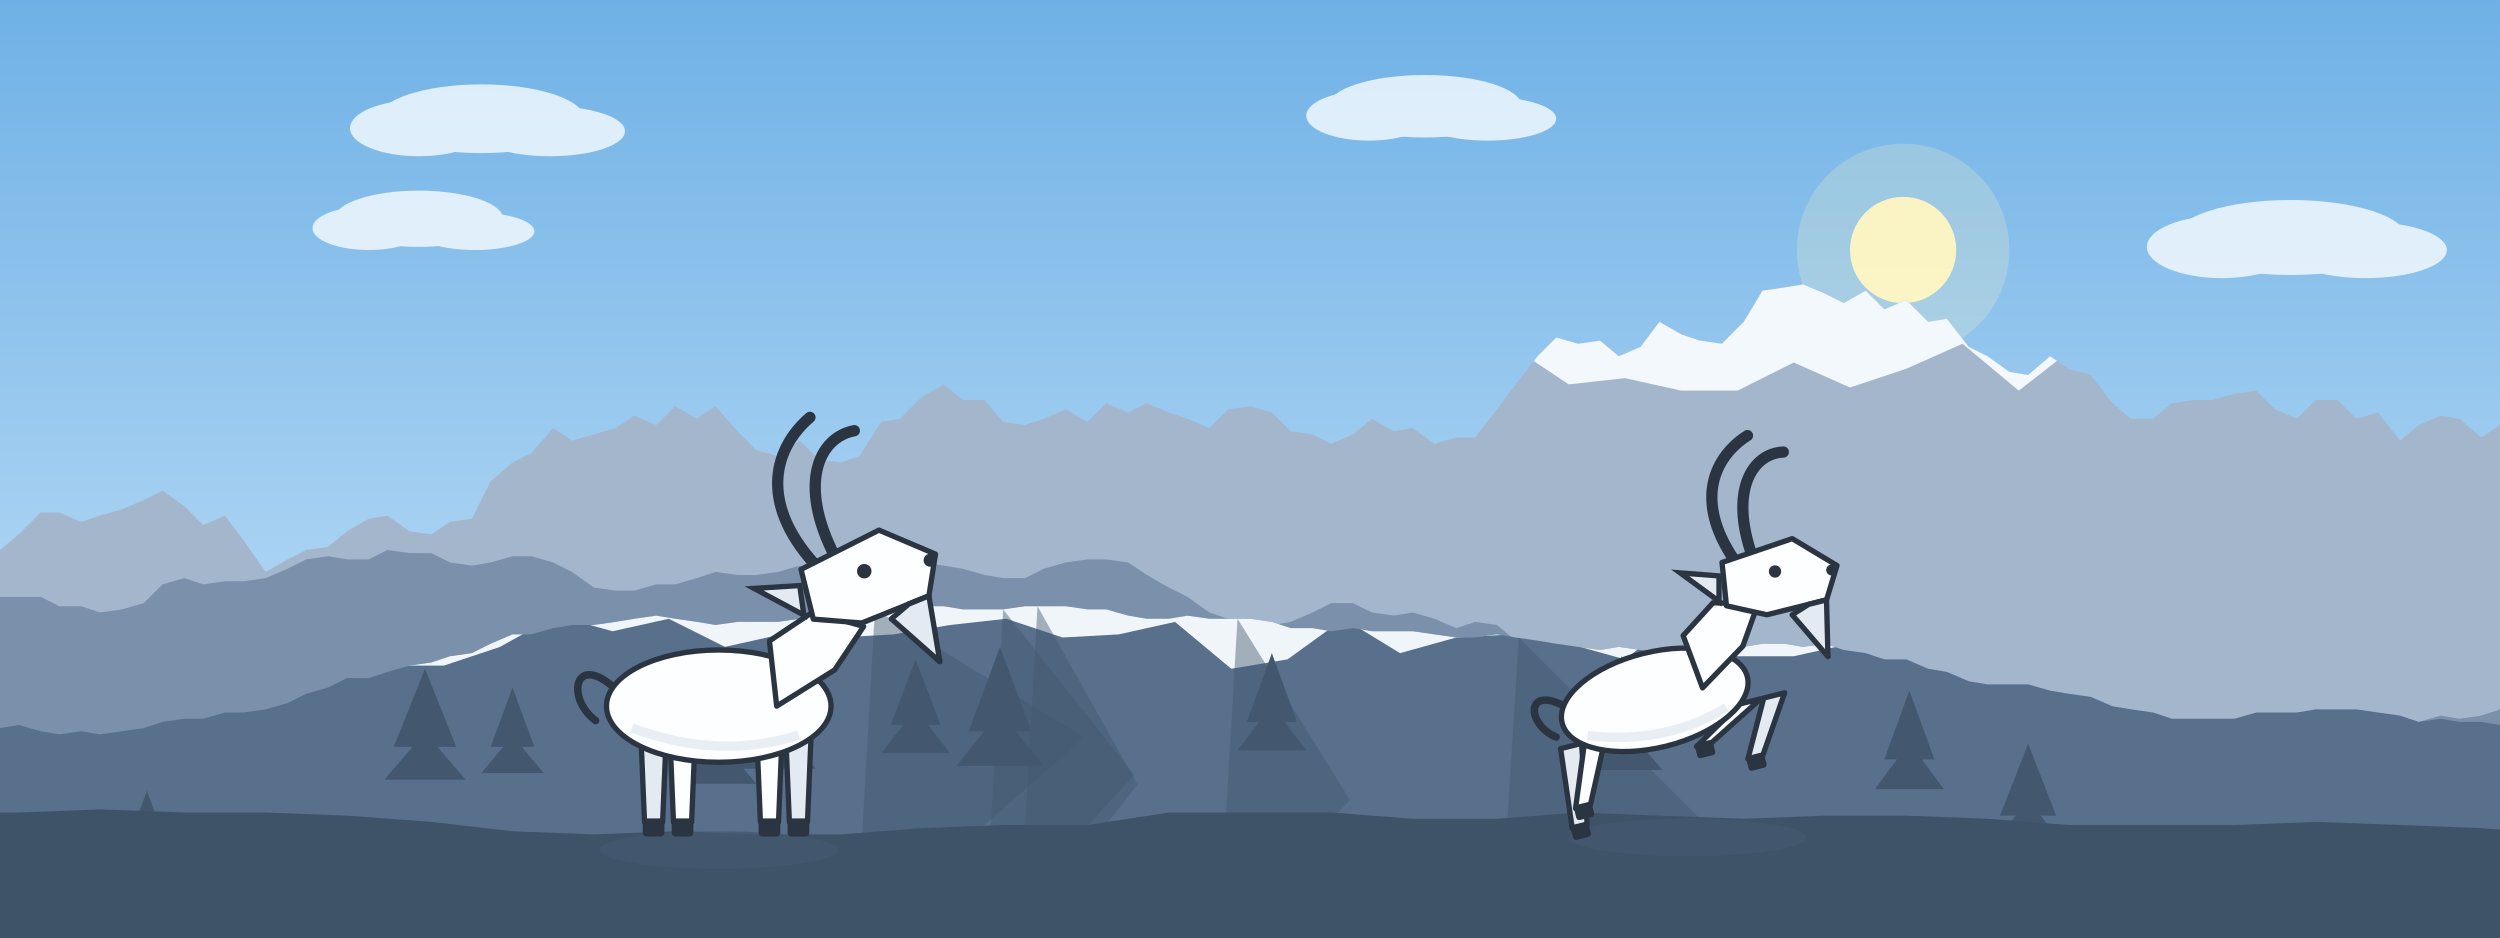
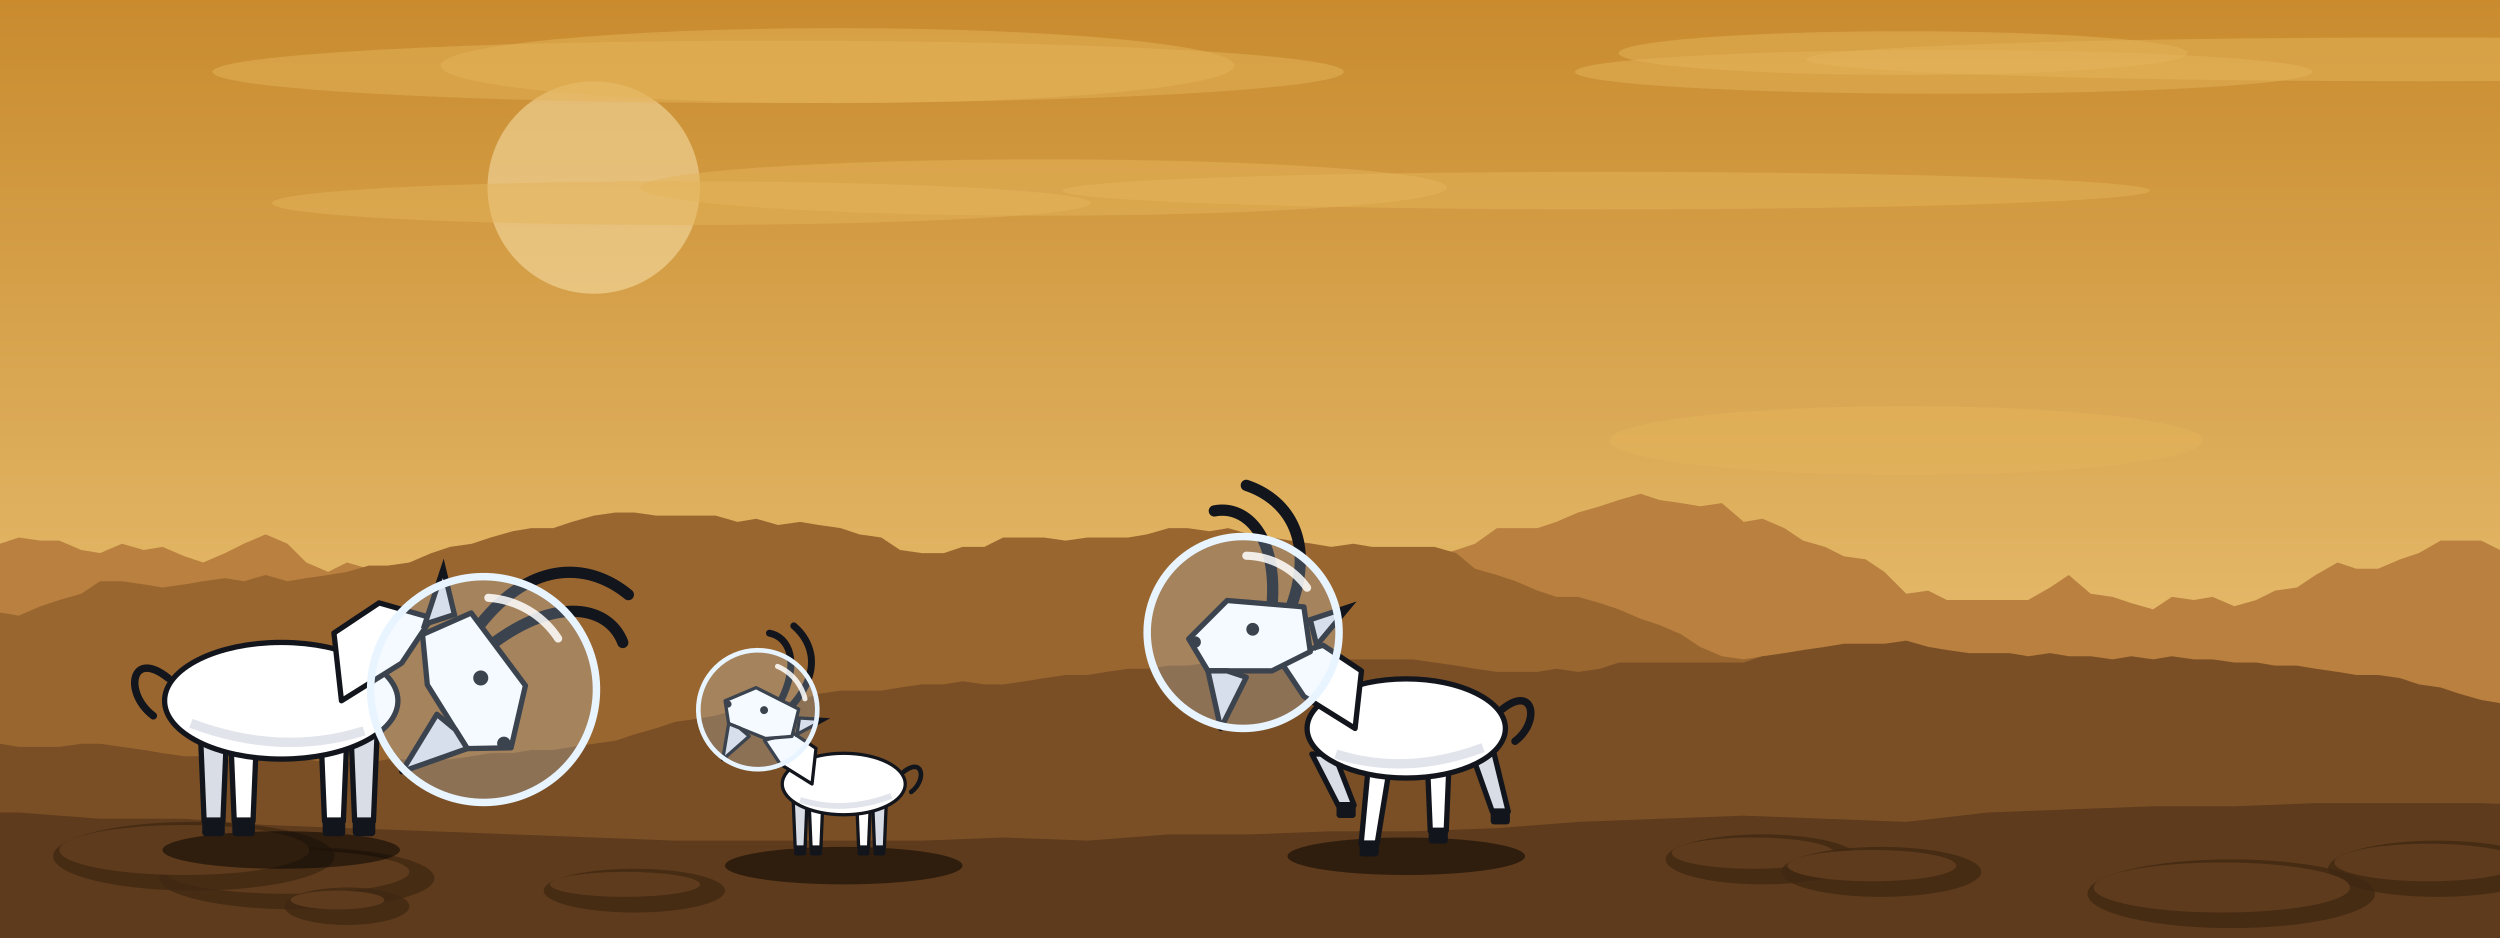
<svg xmlns="http://www.w3.org/2000/svg" viewBox="0 0 800 300" role="img" aria-labelledby="t31">
  <defs>
    <linearGradient id="g31" x1="0" y1="0" x2="0" y2="1">
-       <stop offset="0" stop-color="#6fb1e6" />
-       <stop offset="1" stop-color="#cfe8fa" />
+       <stop offset="0" stop-color="#c98b2e" />
+       <stop offset="1" stop-color="#f1cf86" />
    </linearGradient>
  </defs>
  <rect width="800" height="300" fill="url(#g31)" />
-   <circle cx="609" cy="80" r="17" fill="#fff7c2" opacity=".95" />
-   <circle cx="609" cy="80" r="34" fill="#fff7c2" opacity=".22" />
-   <g fill="#f7fbff" opacity="0.8">
-     <ellipse cx="733" cy="76" rx="37" ry="12" />
-     <ellipse cx="711" cy="79" rx="24" ry="10" />
-     <ellipse cx="757" cy="80" rx="26" ry="9" />
-   </g>
-   <g fill="#f7fbff" opacity="0.8">
-     <ellipse cx="134" cy="70" rx="27" ry="9" />
-     <ellipse cx="118" cy="73" rx="18" ry="7" />
-     <ellipse cx="152" cy="74" rx="19" ry="6" />
-   </g>
-   <g fill="#f7fbff" opacity="0.8">
-     <ellipse cx="154" cy="38" rx="33" ry="11" />
-     <ellipse cx="134" cy="41" rx="22" ry="9" />
-     <ellipse cx="176" cy="42" rx="24" ry="8" />
-   </g>
-   <g fill="#f7fbff" opacity="0.8">
-     <ellipse cx="456" cy="34" rx="31" ry="10" />
-     <ellipse cx="438" cy="37" rx="20" ry="8" />
-     <ellipse cx="476" cy="38" rx="22" ry="7" />
-   </g>
-   <path d="M-20,180 L-13,174 L-7,174 L-0,176 L6,171 L13,164 L19,164 L26,167 L32,165 L39,163 L46,160 L52,157 L59,162 L65,168 L72,165 L78,173 L85,183 L92,179 L98,176 L105,175 L111,170 L118,166 L124,165 L131,170 L138,171 L144,167 L151,166 L157,154 L164,148 L170,145 L177,137 L183,141 L190,139 L197,137 L203,133 L210,136 L216,130 L223,134 L229,130 L236,138 L242,144 L249,146 L256,141 L262,147 L269,148 L275,146 L282,135 L288,134 L295,127 L302,123 L308,128 L315,128 L321,135 L328,136 L334,134 L341,131 L348,135 L354,129 L361,132 L367,129 L374,132 L380,134 L387,137 L393,131 L400,130 L407,132 L413,138 L420,139 L426,142 L433,139 L439,134 L446,138 L452,137 L459,142 L466,140 L472,140 L479,131 L485,123 L492,114 L498,108 L505,110 L512,109 L518,114 L525,111 L531,103 L538,107 L544,109 L551,110 L558,103 L564,93 L571,92 L577,91 L584,94 L590,97 L597,93 L603,99 L610,96 L617,103 L623,102 L630,111 L636,114 L643,119 L649,120 L656,114 L662,118 L669,120 L676,129 L682,134 L689,134 L695,129 L702,128 L708,128 L715,126 L722,125 L728,131 L735,134 L741,128 L748,128 L754,134 L761,132 L768,141 L774,136 L781,133 L787,134 L794,140 L800,136 L807,138 L813,144 L820,143 L820,305 L-20,305 Z" fill="#a3b6cc" />
-   <clipPath id="c31118">
-     <path d="M-20,-5 L820,-5 L826,118 L808,110 L790,118 L772,117 L754,117 L736,126 L718,112 L700,121 L682,109 L664,111 L646,125 L628,110 L610,118 L592,124 L574,116 L556,125 L538,125 L520,121 L502,123 L484,111 L466,125 L448,112 L430,122 L412,122 L394,119 L376,127 L358,114 L340,126 L322,119 L304,111 L286,125 L268,121 L250,125 L232,121 L214,118 L196,121 L178,109 L160,119 L142,125 L124,122 L106,123 L88,123 L70,114 L52,109 L34,123 L16,123 L-2,118 L-20,111 Z" />
-   </clipPath>
-   <path d="M-20,180 L-13,174 L-7,174 L-0,176 L6,171 L13,164 L19,164 L26,167 L32,165 L39,163 L46,160 L52,157 L59,162 L65,168 L72,165 L78,173 L85,183 L92,179 L98,176 L105,175 L111,170 L118,166 L124,165 L131,170 L138,171 L144,167 L151,166 L157,154 L164,148 L170,145 L177,137 L183,141 L190,139 L197,137 L203,133 L210,136 L216,130 L223,134 L229,130 L236,138 L242,144 L249,146 L256,141 L262,147 L269,148 L275,146 L282,135 L288,134 L295,127 L302,123 L308,128 L315,128 L321,135 L328,136 L334,134 L341,131 L348,135 L354,129 L361,132 L367,129 L374,132 L380,134 L387,137 L393,131 L400,130 L407,132 L413,138 L420,139 L426,142 L433,139 L439,134 L446,138 L452,137 L459,142 L466,140 L472,140 L479,131 L485,123 L492,114 L498,108 L505,110 L512,109 L518,114 L525,111 L531,103 L538,107 L544,109 L551,110 L558,103 L564,93 L571,92 L577,91 L584,94 L590,97 L597,93 L603,99 L610,96 L617,103 L623,102 L630,111 L636,114 L643,119 L649,120 L656,114 L662,118 L669,120 L676,129 L682,134 L689,134 L695,129 L702,128 L708,128 L715,126 L722,125 L728,131 L735,134 L741,128 L748,128 L754,134 L761,132 L768,141 L774,136 L781,133 L787,134 L794,140 L800,136 L807,138 L813,144 L820,143 L820,305 L-20,305 Z" fill="#f7fbff" clip-path="url(#c31118)" opacity=".96" />
-   <path d="M-20,186 L-13,188 L-7,188 L-0,191 L6,191 L13,191 L19,194 L26,194 L32,196 L39,195 L46,193 L52,187 L59,185 L65,187 L72,186 L78,186 L85,185 L92,182 L98,179 L105,178 L111,179 L118,179 L124,176 L131,177 L138,177 L144,180 L151,181 L157,180 L164,178 L170,178 L177,180 L183,183 L190,188 L197,189 L203,189 L210,187 L216,187 L223,185 L229,183 L236,184 L242,184 L249,183 L256,181 L262,184 L269,184 L275,186 L282,186 L288,184 L295,180 L302,181 L308,182 L315,184 L321,185 L328,185 L334,182 L341,180 L348,179 L354,179 L361,180 L367,184 L374,188 L380,191 L387,196 L393,198 L400,199 L407,200 L413,199 L420,196 L426,193 L433,193 L439,196 L446,197 L452,196 L459,198 L466,201 L472,199 L479,200 L485,205 L492,209 L498,214 L505,215 L512,216 L518,218 L525,223 L531,228 L538,228 L544,227 L551,230 L558,229 L564,230 L571,233 L577,232 L584,235 L590,233 L597,231 L603,233 L610,233 L617,233 L623,231 L630,231 L636,232 L643,230 L649,230 L656,230 L662,232 L669,231 L676,234 L682,235 L689,234 L695,236 L702,237 L708,239 L715,236 L722,235 L728,236 L735,234 L741,232 L748,231 L754,233 L761,234 L768,233 L774,231 L781,229 L787,230 L794,229 L800,227 L807,226 L813,228 L820,227 L820,305 L-20,305 Z" fill="#7a90ab" />
-   <clipPath id="c31155">
-     <path d="M-20,-5 L820,-5 L826,150 L808,148 L790,156 L772,157 L754,162 L736,148 L718,155 L700,150 L682,155 L664,150 L646,162 L628,160 L610,159 L592,162 L574,163 L556,157 L538,152 L520,148 L502,161 L484,147 L466,152 L448,156 L430,151 L412,153 L394,153 L376,149 L358,160 L340,163 L322,153 L304,152 L286,153 L268,151 L250,158 L232,154 L214,155 L196,160 L178,154 L160,150 L142,155 L124,151 L106,151 L88,152 L70,158 L52,147 L34,163 L16,153 L-2,151 L-20,150 Z" />
-   </clipPath>
-   <path d="M-20,186 L-13,188 L-7,188 L-0,191 L6,191 L13,191 L19,194 L26,194 L32,196 L39,195 L46,193 L52,187 L59,185 L65,187 L72,186 L78,186 L85,185 L92,182 L98,179 L105,178 L111,179 L118,179 L124,176 L131,177 L138,177 L144,180 L151,181 L157,180 L164,178 L170,178 L177,180 L183,183 L190,188 L197,189 L203,189 L210,187 L216,187 L223,185 L229,183 L236,184 L242,184 L249,183 L256,181 L262,184 L269,184 L275,186 L282,186 L288,184 L295,180 L302,181 L308,182 L315,184 L321,185 L328,185 L334,182 L341,180 L348,179 L354,179 L361,180 L367,184 L374,188 L380,191 L387,196 L393,198 L400,199 L407,200 L413,199 L420,196 L426,193 L433,193 L439,196 L446,197 L452,196 L459,198 L466,201 L472,199 L479,200 L485,205 L492,209 L498,214 L505,215 L512,216 L518,218 L525,223 L531,228 L538,228 L544,227 L551,230 L558,229 L564,230 L571,233 L577,232 L584,235 L590,233 L597,231 L603,233 L610,233 L617,233 L623,231 L630,231 L636,232 L643,230 L649,230 L656,230 L662,232 L669,231 L676,234 L682,235 L689,234 L695,236 L702,237 L708,239 L715,236 L722,235 L728,236 L735,234 L741,232 L748,231 L754,233 L761,234 L768,233 L774,231 L781,229 L787,230 L794,229 L800,227 L807,226 L813,228 L820,227 L820,305 L-20,305 Z" fill="#f7fbff" clip-path="url(#c31155)" opacity=".96" />
-   <path d="M-20,234 L-13,234 L-7,233 L-0,233 L6,232 L13,234 L19,235 L26,234 L32,235 L39,234 L46,233 L52,231 L59,230 L65,230 L72,228 L78,228 L85,227 L92,225 L98,222 L105,220 L111,217 L118,217 L124,215 L131,213 L138,212 L144,210 L151,209 L157,206 L164,203 L170,203 L177,201 L183,200 L190,200 L197,199 L203,198 L210,197 L216,198 L223,199 L229,200 L236,199 L242,199 L249,199 L256,198 L262,198 L269,196 L275,196 L282,195 L288,194 L295,194 L302,194 L308,195 L315,195 L321,195 L328,194 L334,194 L341,194 L348,195 L354,195 L361,197 L367,198 L374,198 L380,197 L387,198 L393,198 L400,198 L407,199 L413,201 L420,201 L426,202 L433,201 L439,202 L446,202 L452,202 L459,203 L466,204 L472,204 L479,203 L485,204 L492,205 L498,206 L505,207 L512,208 L518,207 L525,208 L531,209 L538,208 L544,207 L551,207 L558,207 L564,206 L571,206 L577,207 L584,206 L590,208 L597,209 L603,211 L610,211 L617,214 L623,215 L630,218 L636,219 L643,219 L649,219 L656,221 L662,222 L669,223 L676,226 L682,227 L689,228 L695,230 L702,230 L708,230 L715,230 L722,228 L728,228 L735,228 L741,227 L748,227 L754,227 L761,228 L768,229 L774,231 L781,230 L787,231 L794,231 L800,232 L807,232 L813,233 L820,233 L820,305 L-20,305 Z" fill="#58708c" />
-   <clipPath id="c31205">
-     <path d="M-20,-5 L820,-5 L826,212 L808,202 L790,208 L772,201 L754,213 L736,204 L718,205 L700,207 L682,210 L664,200 L646,203 L628,206 L610,204 L592,206 L574,210 L556,210 L538,197 L520,211 L502,206 L484,203 L466,204 L448,209 L430,198 L412,211 L394,214 L376,199 L358,203 L340,204 L322,198 L304,200 L286,203 L268,204 L250,203 L232,207 L214,198 L196,202 L178,197 L160,207 L142,213 L124,213 L106,208 L88,206 L70,198 L52,213 L34,199 L16,212 L-2,204 L-20,197 Z" />
-   </clipPath>
-   <path d="M-20,234 L-13,234 L-7,233 L-0,233 L6,232 L13,234 L19,235 L26,234 L32,235 L39,234 L46,233 L52,231 L59,230 L65,230 L72,228 L78,228 L85,227 L92,225 L98,222 L105,220 L111,217 L118,217 L124,215 L131,213 L138,212 L144,210 L151,209 L157,206 L164,203 L170,203 L177,201 L183,200 L190,200 L197,199 L203,198 L210,197 L216,198 L223,199 L229,200 L236,199 L242,199 L249,199 L256,198 L262,198 L269,196 L275,196 L282,195 L288,194 L295,194 L302,194 L308,195 L315,195 L321,195 L328,194 L334,194 L341,194 L348,195 L354,195 L361,197 L367,198 L374,198 L380,197 L387,198 L393,198 L400,198 L407,199 L413,201 L420,201 L426,202 L433,201 L439,202 L446,202 L452,202 L459,203 L466,204 L472,204 L479,203 L485,204 L492,205 L498,206 L505,207 L512,208 L518,207 L525,208 L531,209 L538,208 L544,207 L551,207 L558,207 L564,206 L571,206 L577,207 L584,206 L590,208 L597,209 L603,211 L610,211 L617,214 L623,215 L630,218 L636,219 L643,219 L649,219 L656,221 L662,222 L669,223 L676,226 L682,227 L689,228 L695,230 L702,230 L708,230 L715,230 L722,228 L728,228 L735,228 L741,227 L748,227 L754,227 L761,228 L768,229 L774,231 L781,230 L787,231 L794,231 L800,232 L807,232 L813,233 L820,233 L820,305 L-20,305 Z" fill="#f7fbff" clip-path="url(#c31205)" opacity=".96" />
-   <polygon points="321,195 363,248 315,300" fill="#43586f" opacity=".45" />
-   <polygon points="486,204 552,270 480,300" fill="#43586f" opacity=".45" />
-   <polygon points="332,194 364,251 326,300" fill="#43586f" opacity=".45" />
-   <polygon points="396,198 432,256 390,300" fill="#43586f" opacity=".45" />
-   <polygon points="280,195 347,236 274,300" fill="#43586f" opacity=".45" />
-   <polygon points="649,238 640,261 645,261 637,271.041 661,271.041 653,261 658,261" fill="#43586f" />
-   <polygon points="250,206 242,227 246,227 239,235.827 261,235.827 254,227 258,227" fill="#43586f" />
-   <polygon points="136,214 126,239 132,239 123,249.49 149,249.49 140,239 146,239" fill="#43586f" />
-   <polygon points="407,209 399,231 403,231 396,240.127 418,240.127 411,231 415,231" fill="#43586f" />
-   <polygon points="229,214 219,240 225,240 216,250.825 242,250.825 233,240 239,240" fill="#43586f" />
-   <polygon points="611,221 603,243 607,243 600,252.512 622,252.512 615,243 619,243" fill="#43586f" />
-   <polygon points="248,209 238,235 244,235 235,245.996 261,245.996 252,235 258,235" fill="#43586f" />
-   <polygon points="293,211 285,232 289,232 282,240.994 304,240.994 297,232 301,232" fill="#43586f" />
-   <polygon points="47,253 39,275 43,275 36,284.383 58,284.383 51,275 55,275" fill="#43586f" />
-   <polygon points="519,210 509,236 515,236 506,246.393 532,246.393 523,236 529,236" fill="#43586f" />
-   <polygon points="320,207 310,234 315,234 306,245.108 334,245.108 325,234 330,234" fill="#43586f" />
-   <polygon points="164,220 157,239 161,239 154,247.395 174,247.395 167,239 171,239" fill="#43586f" />
-   <path d="M-20,260 L6,260 L32,259 L59,260 L85,260 L111,261 L138,263 L164,266 L190,267 L216,266 L242,267 L269,267 L295,265 L321,264 L348,264 L374,260 L400,260 L426,260 L452,262 L479,262 L505,260 L531,261 L558,262 L584,261 L610,261 L636,262 L662,264 L689,264 L715,264 L741,263 L768,264 L794,265 L820,267 L820,305 L-20,305 Z" fill="#3f5368" />
-   <ellipse cx="230" cy="272" rx="38" ry="6" fill="#43586f" opacity=".7" />
-   <g transform="translate(230 270) rotate(0) scale(1.158938 1.158938)">
-     <polygon points="-21.5,-30 -14.5,-30 -15.5,-6 -20.5,-6" fill="#e3eaf2" stroke="#2b3441" stroke-width="1.47" stroke-linejoin="round" />
-     <rect x="-21.0" y="-7" width="6" height="5" rx="1" fill="#2b3441" />
-     <polygon points="-13.5,-30 -6.5,-30 -7.5,-6 -12.5,-6" fill="#fdfeff" stroke="#2b3441" stroke-width="1.47" stroke-linejoin="round" />
-     <rect x="-13.0" y="-7" width="6" height="5" rx="1" fill="#2b3441" />
-     <polygon points="10.5,-30 17.5,-30 16.5,-6 11.5,-6" fill="#fdfeff" stroke="#2b3441" stroke-width="1.47" stroke-linejoin="round" />
-     <rect x="11.0" y="-7" width="6" height="5" rx="1" fill="#2b3441" />
-     <polygon points="18.5,-30 25.5,-30 24.5,-6 19.5,-6" fill="#e3eaf2" stroke="#2b3441" stroke-width="1.47" stroke-linejoin="round" />
-     <rect x="19.0" y="-7" width="6" height="5" rx="1" fill="#2b3441" />
-     <path d="M-30,-44 C-40,-52 -42,-40 -34,-34" fill="none" stroke="#2b3441" stroke-width="2.07" stroke-linecap="round" />
-     <ellipse cx="0" cy="-38" rx="31" ry="15.5" fill="#fdfeff" stroke="#2b3441" stroke-width="1.47" />
-     <path d="M-24,-32 Q0,-23 22,-30" fill="none" stroke="#e3eaf2" stroke-width="2.59" opacity=".8" />
-     <polygon points="16,-38 32,-48 40,-60 26,-64 14,-56" fill="#fdfeff" stroke="#2b3441" stroke-width="1.47" stroke-linejoin="round" />
-     <g transform="rotate(-22 28 -52) translate(34 -68)">
-       <path d="M2,-8 C-6,-30 4,-42 16,-46" fill="none" stroke="#2b3441" stroke-width="3.11" stroke-linecap="round" />
-       <path d="M8,-8 C6,-30 16,-40 26,-38" fill="none" stroke="#2b3441" stroke-width="3.11" stroke-linecap="round" />
-       <polygon points="-4,-4 -16,-8 -6,4" fill="#e3eaf2" stroke="#2b3441" stroke-width="1.47" />
-       <polygon points="-2,-8 22,-10 34,2 28,12 8,12 -4,6" fill="#fdfeff" stroke="#2b3441" stroke-width="1.47" stroke-linejoin="round" />
-       <polygon points="22,12 28,12 24,30 16,14" fill="#e3eaf2" stroke="#2b3441" stroke-width="1.47" stroke-linejoin="round" />
-       <circle cx="14" cy="-1" r="2" fill="#2b3441" />
-       <circle cx="32" cy="3" r="1.8" fill="#2b3441" />
+   <circle cx="190" cy="60" r="34" fill="#fff0c0" opacity=".45" />
+   <ellipse cx="775" cy="19" rx="197" ry="7" fill="#e3b45a" opacity=".5" />
+   <ellipse cx="609" cy="17" rx="91" ry="7" fill="#e3b45a" opacity=".5" />
+   <ellipse cx="218" cy="65" rx="131" ry="7" fill="#e3b45a" opacity=".5" />
+   <ellipse cx="249" cy="23" rx="181" ry="10" fill="#e3b45a" opacity=".5" />
+   <ellipse cx="514" cy="61" rx="174" ry="6" fill="#e3b45a" opacity=".5" />
+   <ellipse cx="622" cy="23" rx="118" ry="7" fill="#e3b45a" opacity=".5" />
+   <ellipse cx="610" cy="141" rx="95" ry="11" fill="#e3b45a" opacity=".5" />
+   <ellipse cx="268" cy="21" rx="127" ry="12" fill="#e3b45a" opacity=".5" />
+   <ellipse cx="334" cy="60" rx="129" ry="9" fill="#e3b45a" opacity=".5" />
+   <path d="M-20,173 L-13,177 L-7,176 L-0,174 L6,172 L13,173 L19,173 L26,176 L32,177 L39,174 L46,176 L52,175 L59,178 L65,180 L72,177 L78,174 L85,171 L92,174 L98,180 L105,183 L111,180 L118,182 L124,186 L131,185 L138,183 L144,185 L151,187 L157,188 L164,185 L170,188 L177,189 L183,191 L190,195 L197,194 L203,194 L210,189 L216,185 L223,188 L229,186 L236,185 L242,182 L249,183 L256,185 L262,187 L269,185 L275,187 L282,189 L288,192 L295,192 L302,194 L308,190 L315,192 L321,190 L328,189 L334,191 L341,191 L348,193 L354,190 L361,191 L367,192 L374,192 L380,189 L387,185 L393,185 L400,179 L407,176 L413,178 L420,179 L426,176 L433,175 L439,178 L446,176 L452,176 L459,178 L466,176 L472,174 L479,169 L485,169 L492,169 L498,167 L505,164 L512,162 L518,160 L525,158 L531,160 L538,161 L544,162 L551,161 L558,167 L564,166 L571,169 L577,173 L584,175 L590,178 L597,179 L603,183 L610,190 L617,189 L623,192 L630,192 L636,192 L643,192 L649,192 L656,188 L662,184 L669,190 L676,191 L682,193 L689,195 L695,191 L702,192 L708,191 L715,194 L722,192 L728,189 L735,188 L741,184 L748,180 L754,182 L761,182 L768,179 L774,177 L781,173 L787,173 L794,173 L800,176 L807,173 L813,174 L820,176 L820,305 L-20,305 Z" fill="#b9803f" />
+   <path d="M-20,201 L-13,199 L-7,197 L-0,196 L6,197 L13,194 L19,192 L26,190 L32,186 L39,186 L46,187 L52,188 L59,187 L65,186 L72,185 L78,186 L85,184 L92,186 L98,185 L105,184 L111,183 L118,181 L124,181 L131,180 L138,177 L144,175 L151,174 L157,172 L164,170 L170,169 L177,169 L183,167 L190,165 L197,164 L203,164 L210,165 L216,165 L223,165 L229,165 L236,167 L242,166 L249,168 L256,167 L262,168 L269,169 L275,171 L282,172 L288,176 L295,177 L302,177 L308,175 L315,175 L321,172 L328,172 L334,172 L341,173 L348,172 L354,172 L361,172 L367,171 L374,169 L380,169 L387,170 L393,169 L400,171 L407,172 L413,173 L420,174 L426,175 L433,174 L439,175 L446,175 L452,175 L459,175 L466,177 L472,182 L479,184 L485,186 L492,189 L498,191 L505,191 L512,193 L518,195 L525,198 L531,200 L538,203 L544,207 L551,210 L558,211 L564,210 L571,210 L577,211 L584,211 L590,214 L597,216 L603,216 L610,219 L617,222 L623,223 L630,226 L636,228 L643,229 L649,230 L656,231 L662,229 L669,229 L676,229 L682,229 L689,232 L695,232 L702,230 L708,229 L715,231 L722,231 L728,232 L735,231 L741,232 L748,231 L754,230 L761,229 L768,229 L774,229 L781,228 L787,227 L794,227 L800,226 L807,223 L813,221 L820,221 L820,305 L-20,305 Z" fill="#9a6630" />
+   <path d="M-20,238 L-13,238 L-7,238 L-0,238 L6,239 L13,239 L19,239 L26,238 L32,238 L39,239 L46,240 L52,241 L59,242 L65,242 L72,243 L78,243 L85,243 L92,243 L98,243 L105,244 L111,244 L118,244 L124,243 L131,243 L138,243 L144,243 L151,242 L157,241 L164,241 L170,240 L177,240 L183,239 L190,238 L197,237 L203,235 L210,233 L216,231 L223,230 L229,229 L236,227 L242,226 L249,225 L256,224 L262,222 L269,221 L275,221 L282,221 L288,220 L295,219 L302,219 L308,218 L315,219 L321,219 L328,218 L334,217 L341,216 L348,216 L354,215 L361,214 L367,214 L374,213 L380,213 L387,212 L393,212 L400,212 L407,212 L413,212 L420,212 L426,211 L433,211 L439,211 L446,211 L452,211 L459,212 L466,213 L472,214 L479,215 L485,215 L492,215 L498,214 L505,215 L512,214 L518,212 L525,212 L531,212 L538,212 L544,212 L551,212 L558,212 L564,210 L571,209 L577,208 L584,207 L590,206 L597,206 L603,206 L610,205 L617,207 L623,208 L630,209 L636,209 L643,209 L649,210 L656,209 L662,210 L669,210 L676,211 L682,210 L689,211 L695,210 L702,211 L708,211 L715,212 L722,212 L728,213 L735,213 L741,214 L748,215 L754,216 L761,216 L768,217 L774,219 L781,220 L787,222 L794,224 L800,225 L807,226 L813,227 L820,228 L820,305 L-20,305 Z" fill="#7a4f25" />
+   <path d="M-20,260 L6,260 L32,262 L59,262 L85,264 L111,265 L138,266 L164,267 L190,268 L216,269 L242,269 L269,269 L295,269 L321,268 L348,269 L374,267 L400,267 L426,266 L452,266 L479,265 L505,263 L531,262 L558,261 L584,262 L610,263 L636,260 L662,259 L689,258 L715,258 L741,257 L768,257 L794,257 L820,258 L820,305 L-20,305 Z" fill="#5e3b1c" />
+   <ellipse cx="780" cy="278" rx="35" ry="9" fill="#3f2711" opacity=".75" />
+   <ellipse cx="777" cy="276" rx="30" ry="6" fill="#5e3b1c" />
+   <ellipse cx="107" cy="278" rx="21" ry="6" fill="#3f2711" opacity=".75" />
+   <ellipse cx="104" cy="276" rx="16" ry="3" fill="#5e3b1c" />
+   <ellipse cx="95" cy="281" rx="44" ry="10" fill="#3f2711" opacity=".75" />
+   <ellipse cx="92" cy="279" rx="39" ry="7" fill="#5e3b1c" />
+   <ellipse cx="714" cy="286" rx="46" ry="11" fill="#3f2711" opacity=".75" />
+   <ellipse cx="711" cy="284" rx="41" ry="8" fill="#5e3b1c" />
+   <ellipse cx="111" cy="290" rx="20" ry="6" fill="#3f2711" opacity=".75" />
+   <ellipse cx="108" cy="288" rx="15" ry="3" fill="#5e3b1c" />
+   <ellipse cx="62" cy="274" rx="45" ry="11" fill="#3f2711" opacity=".75" />
+   <ellipse cx="59" cy="272" rx="40" ry="8" fill="#5e3b1c" />
+   <ellipse cx="564" cy="275" rx="31" ry="8" fill="#3f2711" opacity=".75" />
+   <ellipse cx="561" cy="273" rx="26" ry="5" fill="#5e3b1c" />
+   <ellipse cx="602" cy="279" rx="32" ry="8" fill="#3f2711" opacity=".75" />
+   <ellipse cx="599" cy="277" rx="27" ry="5" fill="#5e3b1c" />
+   <ellipse cx="203" cy="285" rx="29" ry="7" fill="#3f2711" opacity=".75" />
+   <ellipse cx="200" cy="283" rx="24" ry="4" fill="#5e3b1c" />
+   <ellipse cx="90" cy="272" rx="38" ry="6" fill="#000" opacity=".5" />
+   <g transform="translate(90 270) rotate(0) scale(1.204237 1.204237)">
+     <polygon points="-21.5,-30 -14.5,-30 -15.5,-6 -20.5,-6" fill="#d9dde6" stroke="#12151c" stroke-width="1.41" stroke-linejoin="round" />
+     <rect x="-21.0" y="-7" width="6" height="5" rx="1" fill="#12151c" />
+     <polygon points="-13.5,-30 -6.5,-30 -7.5,-6 -12.5,-6" fill="#ffffff" stroke="#12151c" stroke-width="1.41" stroke-linejoin="round" />
+     <rect x="-13.0" y="-7" width="6" height="5" rx="1" fill="#12151c" />
+     <polygon points="10.5,-30 17.5,-30 16.5,-6 11.5,-6" fill="#ffffff" stroke="#12151c" stroke-width="1.41" stroke-linejoin="round" />
+     <rect x="11.0" y="-7" width="6" height="5" rx="1" fill="#12151c" />
+     <polygon points="18.5,-30 25.5,-30 24.5,-6 19.5,-6" fill="#d9dde6" stroke="#12151c" stroke-width="1.41" stroke-linejoin="round" />
+     <rect x="19.0" y="-7" width="6" height="5" rx="1" fill="#12151c" />
+     <path d="M-30,-44 C-40,-52 -42,-40 -34,-34" fill="none" stroke="#12151c" stroke-width="1.99" stroke-linecap="round" />
+     <ellipse cx="0" cy="-38" rx="31" ry="15.5" fill="#ffffff" stroke="#12151c" stroke-width="1.41" />
+     <path d="M-24,-32 Q0,-23 22,-30" fill="none" stroke="#d9dde6" stroke-width="2.49" opacity=".8" />
+     <polygon points="16,-38 32,-48 40,-60 26,-64 14,-56" fill="#ffffff" stroke="#12151c" stroke-width="1.41" stroke-linejoin="round" />
+     <g transform="rotate(58 28 -52) translate(34 -68)">
+       <path d="M2,-8 C-6,-30 4,-42 16,-46" fill="none" stroke="#12151c" stroke-width="2.99" stroke-linecap="round" />
+       <path d="M8,-8 C6,-30 16,-40 26,-38" fill="none" stroke="#12151c" stroke-width="2.99" stroke-linecap="round" />
+       <polygon points="-4,-4 -16,-8 -6,4" fill="#d9dde6" stroke="#12151c" stroke-width="1.41" />
+       <polygon points="-2,-8 22,-10 34,2 28,12 8,12 -4,6" fill="#ffffff" stroke="#12151c" stroke-width="1.41" stroke-linejoin="round" />
+       <polygon points="22,12 28,12 24,30 16,14" fill="#d9dde6" stroke="#12151c" stroke-width="1.41" stroke-linejoin="round" />
+       <circle cx="14" cy="-1" r="2" fill="#12151c" />
+       <circle cx="32" cy="3" r="1.8" fill="#12151c" />
+       <circle cx="17" cy="0" r="30" fill="#cfe9ff" fill-opacity=".22" stroke="#e8f4ff" stroke-width="1.99" />
+       <path d="M-3,-14 A24,24 0 0 1 16,-24" fill="none" stroke="#ffffff" stroke-width="2.16" stroke-linecap="round" opacity=".85" />
    </g>
  </g>
-   <ellipse cx="540" cy="268" rx="38" ry="6" fill="#43586f" opacity=".7" />
-   <g transform="translate(540 266) rotate(-14) scale(0.985097 0.985097)">
-     <polygon points="-33.5,-36 -26.5,-36 -31.1,-10 -36.1,-10" fill="#e3eaf2" stroke="#2b3441" stroke-width="1.73" stroke-linejoin="round" />
-     <rect x="-36.6" y="-11" width="6" height="5" rx="1" fill="#2b3441" />
-     <polygon points="-25.5,-36 -18.5,-36 -28.5,-16 -33.5,-16" fill="#fdfeff" stroke="#2b3441" stroke-width="1.73" stroke-linejoin="round" />
-     <rect x="-34.0" y="-17" width="6" height="5" rx="1" fill="#2b3441" />
-     <polygon points="26.5,-36 33.5,-36 14.5,-26 9.5,-26" fill="#fdfeff" stroke="#2b3441" stroke-width="1.73" stroke-linejoin="round" />
-     <rect x="9.0" y="-27" width="6" height="5" rx="1" fill="#2b3441" />
-     <polygon points="34.5,-36 41.5,-36 29.7,-18 24.7,-18" fill="#e3eaf2" stroke="#2b3441" stroke-width="1.73" stroke-linejoin="round" />
-     <rect x="24.2" y="-19" width="6" height="5" rx="1" fill="#2b3441" />
-     <path d="M-30,-50 C-40,-58 -42,-46 -34,-40" fill="none" stroke="#2b3441" stroke-width="2.44" stroke-linecap="round" />
-     <ellipse cx="0" cy="-44" rx="31" ry="15.5" fill="#fdfeff" stroke="#2b3441" stroke-width="1.73" />
-     <path d="M-24,-38 Q0,-29 22,-36" fill="none" stroke="#e3eaf2" stroke-width="3.05" opacity=".8" />
-     <polygon points="16,-44 32,-54 40,-66 26,-70 14,-62" fill="#fdfeff" stroke="#2b3441" stroke-width="1.73" stroke-linejoin="round" />
-     <g transform="rotate(0 28 -58) translate(34 -74)">
-       <path d="M2,-8 C-6,-30 4,-42 16,-46" fill="none" stroke="#2b3441" stroke-width="3.65" stroke-linecap="round" />
-       <path d="M8,-8 C6,-30 16,-40 26,-38" fill="none" stroke="#2b3441" stroke-width="3.65" stroke-linecap="round" />
-       <polygon points="-4,-4 -16,-8 -6,4" fill="#e3eaf2" stroke="#2b3441" stroke-width="1.73" />
-       <polygon points="-2,-8 22,-10 34,2 28,12 8,12 -4,6" fill="#fdfeff" stroke="#2b3441" stroke-width="1.73" stroke-linejoin="round" />
-       <polygon points="22,12 28,12 24,30 16,14" fill="#e3eaf2" stroke="#2b3441" stroke-width="1.73" stroke-linejoin="round" />
-       <circle cx="14" cy="-1" r="2" fill="#2b3441" />
-       <circle cx="32" cy="3" r="1.8" fill="#2b3441" />
+   <ellipse cx="270" cy="277" rx="38" ry="6" fill="#000" opacity=".5" />
+   <g transform="translate(270 275) rotate(0) scale(-0.6346327 0.6346327)">
+     <polygon points="-21.5,-30 -14.5,-30 -15.5,-6 -20.5,-6" fill="#d9dde6" stroke="#12151c" stroke-width="1.66" stroke-linejoin="round" />
+     <rect x="-21.0" y="-7" width="6" height="5" rx="1" fill="#12151c" />
+     <polygon points="-13.5,-30 -6.5,-30 -7.5,-6 -12.5,-6" fill="#ffffff" stroke="#12151c" stroke-width="1.66" stroke-linejoin="round" />
+     <rect x="-13.0" y="-7" width="6" height="5" rx="1" fill="#12151c" />
+     <polygon points="10.5,-30 17.5,-30 16.5,-6 11.5,-6" fill="#ffffff" stroke="#12151c" stroke-width="1.66" stroke-linejoin="round" />
+     <rect x="11.0" y="-7" width="6" height="5" rx="1" fill="#12151c" />
+     <polygon points="18.5,-30 25.5,-30 24.5,-6 19.5,-6" fill="#d9dde6" stroke="#12151c" stroke-width="1.66" stroke-linejoin="round" />
+     <rect x="19.0" y="-7" width="6" height="5" rx="1" fill="#12151c" />
+     <path d="M-30,-44 C-40,-52 -42,-40 -34,-34" fill="none" stroke="#12151c" stroke-width="2.34" stroke-linecap="round" />
+     <ellipse cx="0" cy="-38" rx="31" ry="15.5" fill="#ffffff" stroke="#12151c" stroke-width="1.66" />
+     <path d="M-24,-32 Q0,-23 22,-30" fill="none" stroke="#d9dde6" stroke-width="2.93" opacity=".8" />
+     <polygon points="16,-38 32,-48 40,-60 26,-64 14,-56" fill="#ffffff" stroke="#12151c" stroke-width="1.66" stroke-linejoin="round" />
+     <g transform="rotate(-22 28 -52) translate(34 -68)">
+       <path d="M2,-8 C-6,-30 4,-42 16,-46" fill="none" stroke="#12151c" stroke-width="3.52" stroke-linecap="round" />
+       <path d="M8,-8 C6,-30 16,-40 26,-38" fill="none" stroke="#12151c" stroke-width="3.52" stroke-linecap="round" />
+       <polygon points="-4,-4 -16,-8 -6,4" fill="#d9dde6" stroke="#12151c" stroke-width="1.66" />
+       <polygon points="-2,-8 22,-10 34,2 28,12 8,12 -4,6" fill="#ffffff" stroke="#12151c" stroke-width="1.66" stroke-linejoin="round" />
+       <polygon points="22,12 28,12 24,30 16,14" fill="#d9dde6" stroke="#12151c" stroke-width="1.66" stroke-linejoin="round" />
+       <circle cx="14" cy="-1" r="2" fill="#12151c" />
+       <circle cx="32" cy="3" r="1.8" fill="#12151c" />
+       <circle cx="17" cy="0" r="30" fill="#cfe9ff" fill-opacity=".22" stroke="#e8f4ff" stroke-width="2.34" />
+       <path d="M-3,-14 A24,24 0 0 1 16,-24" fill="none" stroke="#ffffff" stroke-width="2.54" stroke-linecap="round" opacity=".85" />
+     </g>
+   </g>
+   <ellipse cx="450" cy="274" rx="38" ry="6" fill="#000" opacity=".5" />
+   <g transform="translate(450 272) rotate(0) scale(-1.023601 1.023601)">
+     <polygon points="-27.5,-30 -20.5,-30 -26.9,-12 -31.9,-12" fill="#d9dde6" stroke="#12151c" stroke-width="1.66" stroke-linejoin="round" />
+     <rect x="-32.4" y="-13" width="6" height="5" rx="1" fill="#12151c" />
+     <polygon points="-13.5,-30 -6.5,-30 -7.5,-6 -12.5,-6" fill="#ffffff" stroke="#12151c" stroke-width="1.66" stroke-linejoin="round" />
+     <rect x="-13.0" y="-7" width="6" height="5" rx="1" fill="#12151c" />
+     <polygon points="4.5,-30 11.5,-30 14.1,-2 9.1,-2" fill="#ffffff" stroke="#12151c" stroke-width="1.66" stroke-linejoin="round" />
+     <rect x="8.6" y="-3" width="6" height="5" rx="1" fill="#12151c" />
+     <polygon points="22.5,-30 29.5,-30 21.3,-14 16.3,-14" fill="#d9dde6" stroke="#12151c" stroke-width="1.66" stroke-linejoin="round" />
+     <rect x="15.8" y="-15" width="6" height="5" rx="1" fill="#12151c" />
+     <path d="M-30,-44 C-40,-52 -42,-40 -34,-34" fill="none" stroke="#12151c" stroke-width="2.34" stroke-linecap="round" />
+     <ellipse cx="0" cy="-38" rx="31" ry="15.5" fill="#ffffff" stroke="#12151c" stroke-width="1.66" />
+     <path d="M-24,-32 Q0,-23 22,-30" fill="none" stroke="#d9dde6" stroke-width="2.93" opacity=".8" />
+     <polygon points="16,-38 32,-48 40,-60 26,-64 14,-56" fill="#ffffff" stroke="#12151c" stroke-width="1.66" stroke-linejoin="round" />
+     <g transform="rotate(0 28 -52) translate(34 -68)">
+       <path d="M2,-8 C-6,-30 4,-42 16,-46" fill="none" stroke="#12151c" stroke-width="3.52" stroke-linecap="round" />
+       <path d="M8,-8 C6,-30 16,-40 26,-38" fill="none" stroke="#12151c" stroke-width="3.52" stroke-linecap="round" />
+       <polygon points="-4,-4 -16,-8 -6,4" fill="#d9dde6" stroke="#12151c" stroke-width="1.66" />
+       <polygon points="-2,-8 22,-10 34,2 28,12 8,12 -4,6" fill="#ffffff" stroke="#12151c" stroke-width="1.66" stroke-linejoin="round" />
+       <polygon points="22,12 28,12 24,30 16,14" fill="#d9dde6" stroke="#12151c" stroke-width="1.66" stroke-linejoin="round" />
+       <circle cx="14" cy="-1" r="2" fill="#12151c" />
+       <circle cx="32" cy="3" r="1.8" fill="#12151c" />
+       <circle cx="17" cy="0" r="30" fill="#cfe9ff" fill-opacity=".22" stroke="#e8f4ff" stroke-width="2.34" />
+       <path d="M-3,-14 A24,24 0 0 1 16,-24" fill="none" stroke="#ffffff" stroke-width="2.54" stroke-linecap="round" opacity=".85" />
    </g>
  </g>
</svg>
